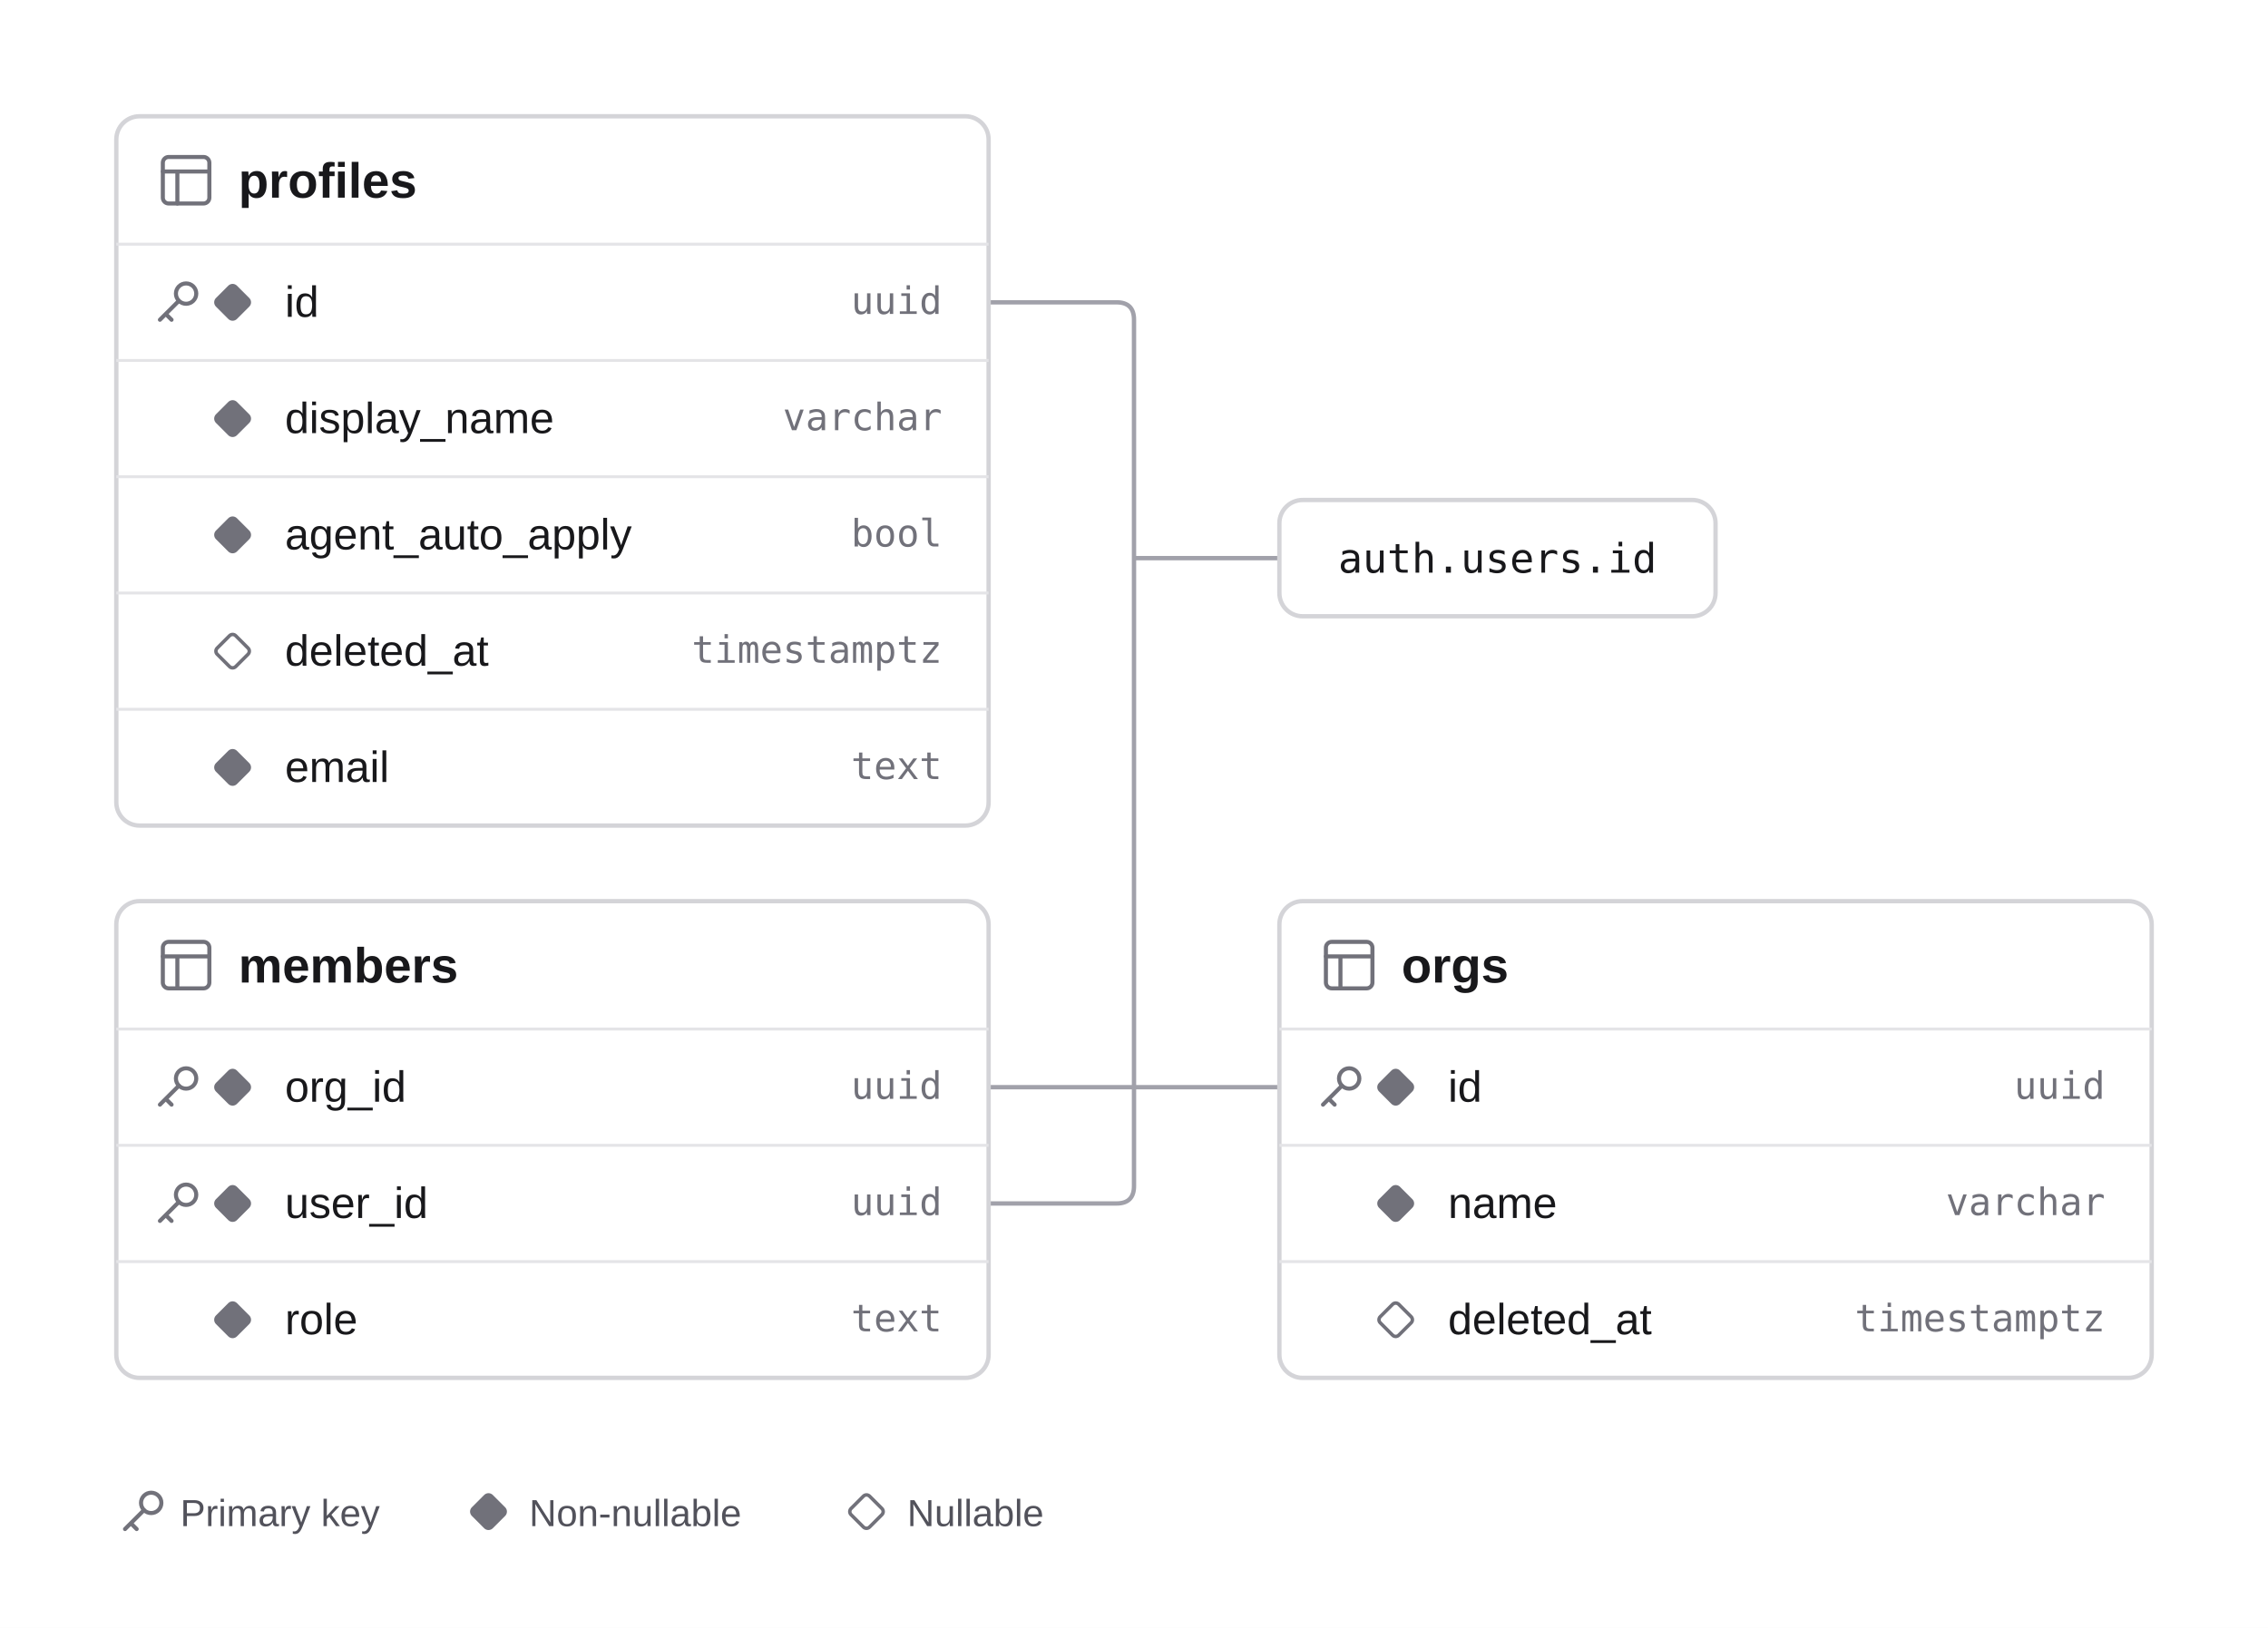
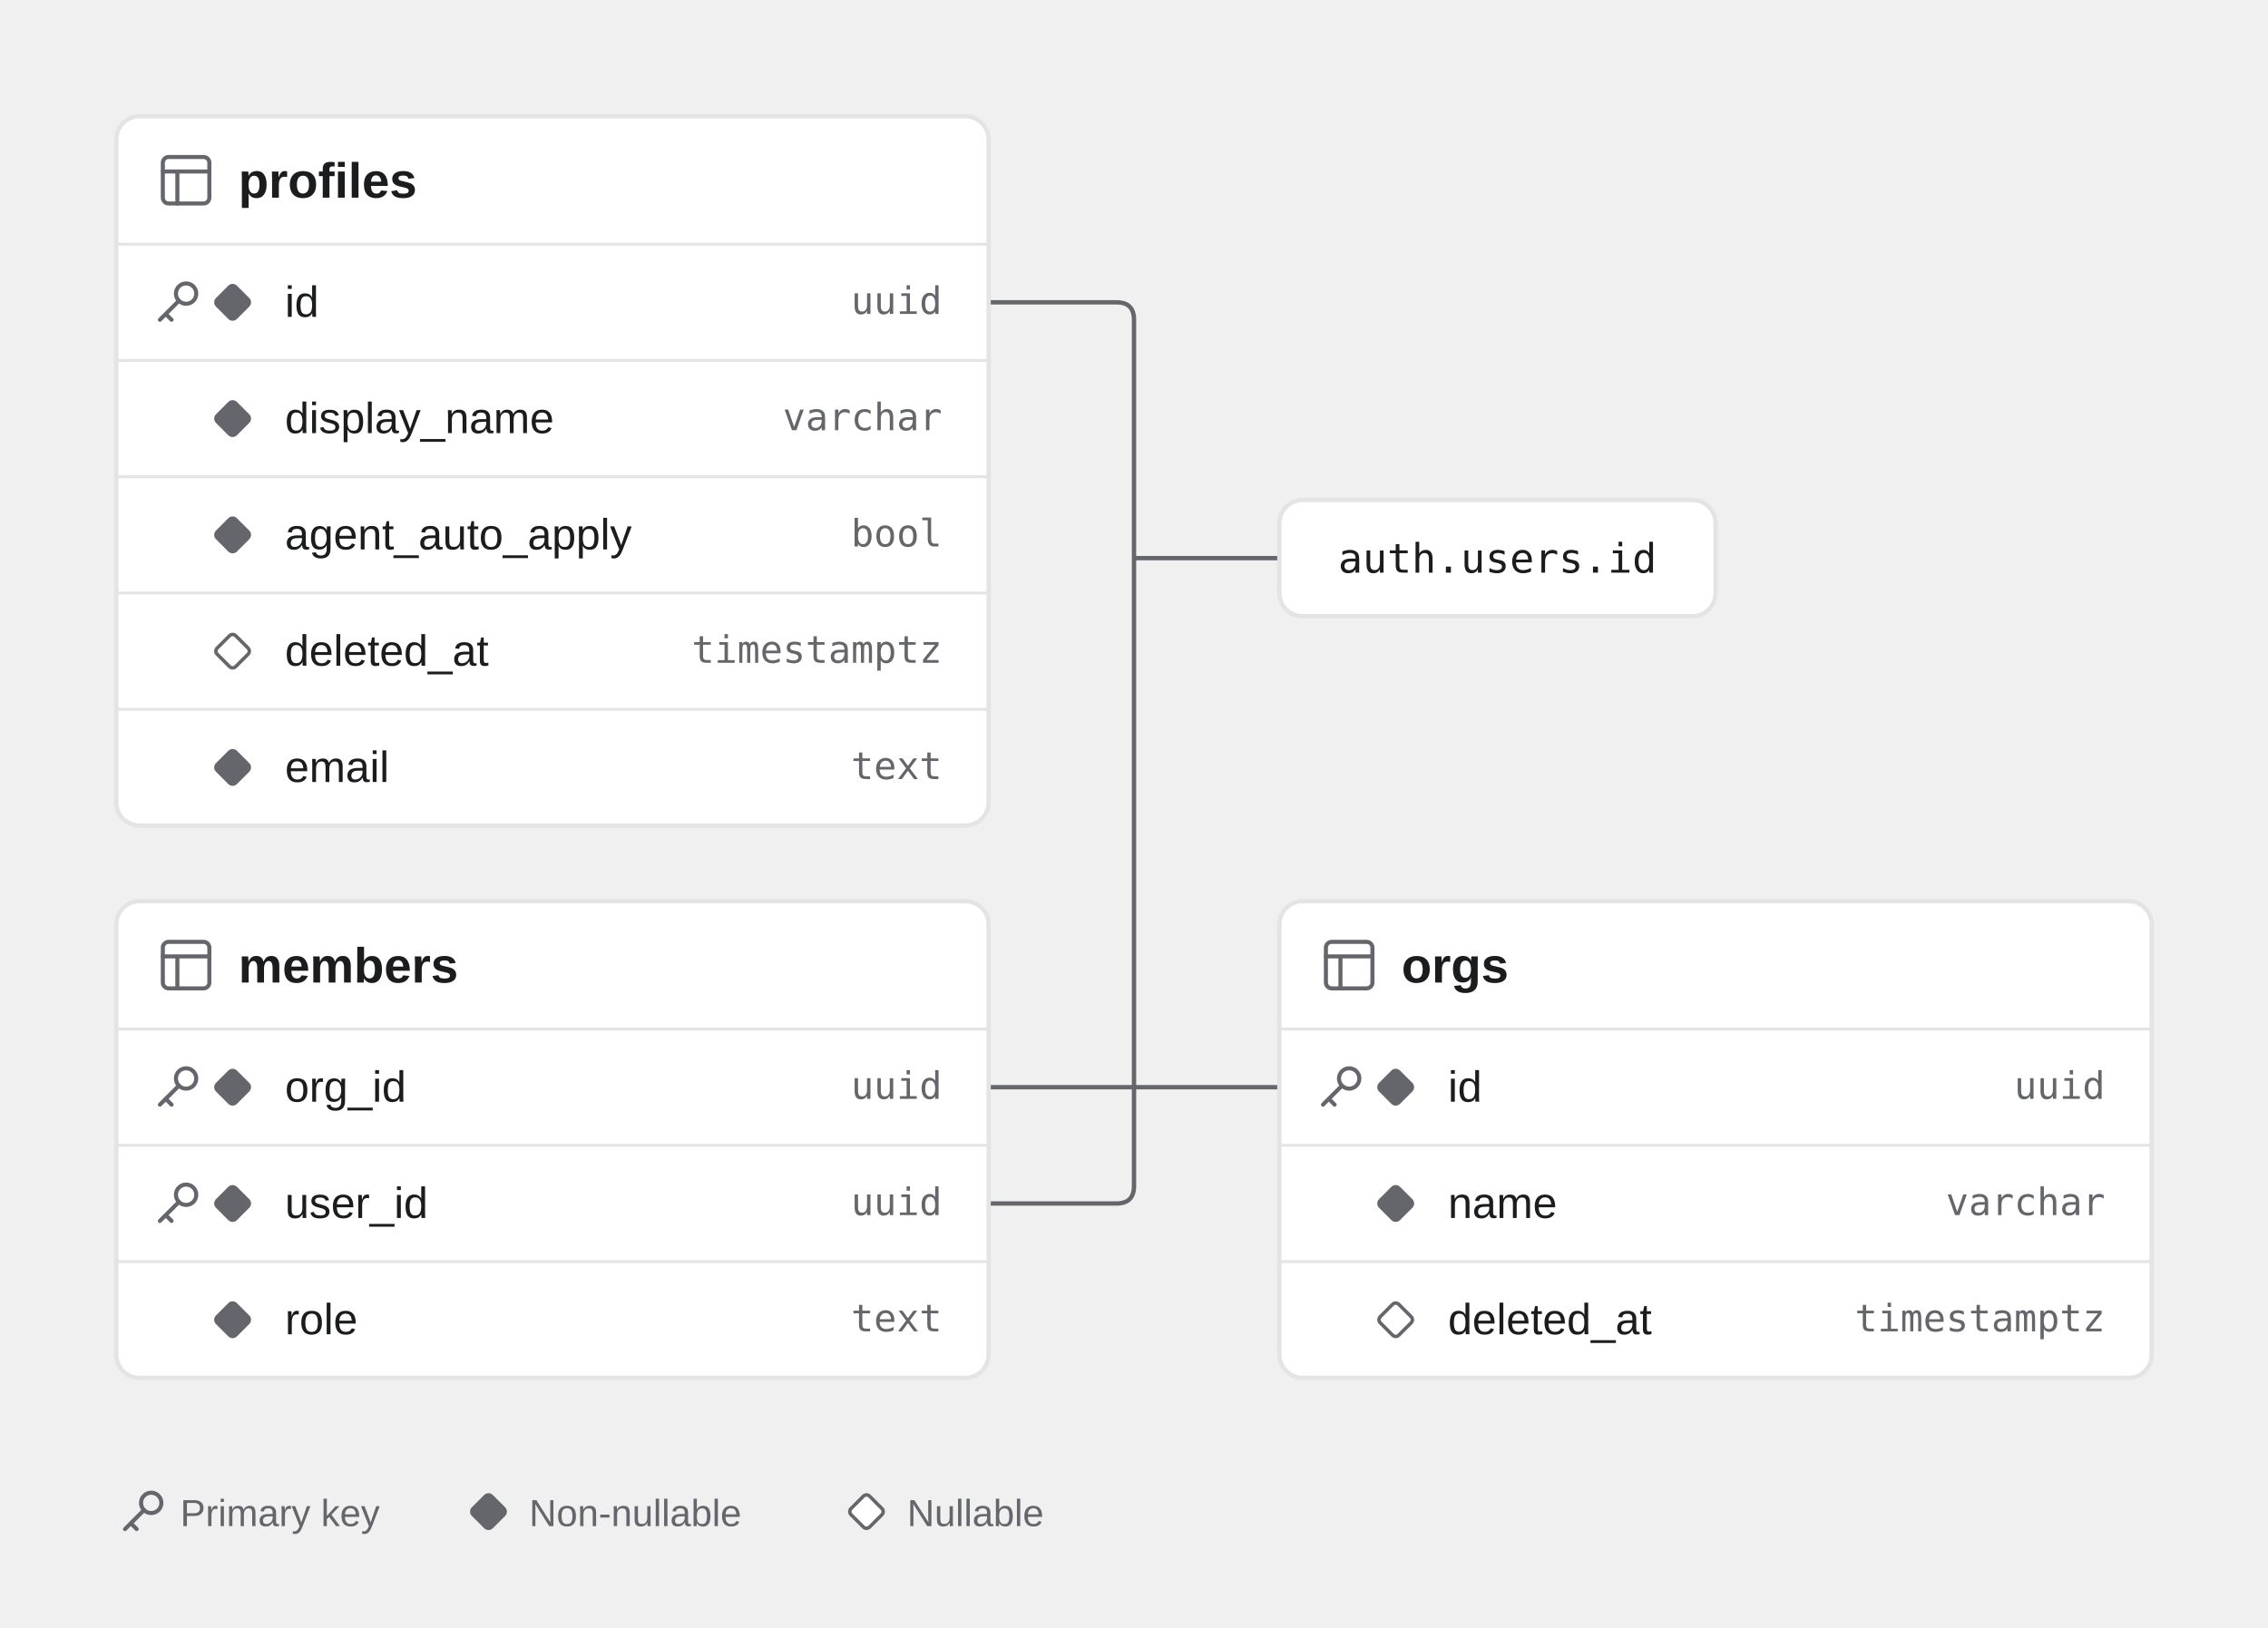
<svg xmlns="http://www.w3.org/2000/svg" width="780" height="560" viewBox="0 0 780 560">
  <style>
- text{font-family:-apple-system,BlinkMacSystemFont,'Helvetica Neue',Arial,sans-serif;fill:#18181b}
- .card{fill:#fff;stroke:#d4d4d8;stroke-width:1.5}
- .divider{stroke:#e4e4e7;stroke-width:1}
+ text{font-family:-apple-system,BlinkMacSystemFont,'Helvetica Neue',Arial,sans-serif;fill:#1b1c1e}
+ .card{fill:#ffffff;stroke:#e3e4e6;stroke-width:1.5}
+ .divider{stroke:#e3e4e6;stroke-width:1}
.table{font-size:17px;font-weight:600}
.column{font-size:15px}
- .type,.ref{font-family:ui-monospace,SFMono-Regular,Menlo,monospace;font-size:13px;fill:#71717a}
- .ref{font-size:14px;fill:#18181b}
- .icon{fill:none;stroke:#71717a;stroke-width:1.4;stroke-linecap:round}
- .diamond{fill:#71717a;stroke:#71717a;stroke-width:1.2}
- .hollow{fill:#fff}
- .link{fill:none;stroke:#a1a1aa;stroke-width:1.5}
- .legend{font-size:13px;fill:#52525b}
+ .type,.ref{font-family:ui-monospace,SFMono-Regular,Menlo,monospace;font-size:13px;fill:#64666b}
+ .ref{font-size:14px;fill:#1b1c1e}
+ .icon{fill:none;stroke:#64666b;stroke-width:1.4;stroke-linecap:round}
+ .diamond{fill:#64666b;stroke:#64666b;stroke-width:1.2}
+ .hollow{fill:#ffffff}
+ .link{fill:none;stroke:#64666b;stroke-width:1.5}
+ .legend{font-size:13px;fill:#64666b}
</style>
-   <rect width="780" height="560" fill="#fff" />
  <path class="link" d="M340 104.0 H384 Q390 104.0 390 110.0 V408.0 Q390 414.0 384 414.0 H340" />
  <path class="link" d="M390 192.0 H440" />
  <path class="link" d="M340 374.0 H440" />
  <rect class="card" x="440" y="172" width="150" height="40" rx="8" />
  <text class="ref" x="515.0" y="197.0" text-anchor="middle">auth.users.id</text>
  <rect class="card" x="40" y="40" width="300" height="244" rx="8" />
  <g class="icon">
    <rect x="56" y="54.0" width="16" height="16" rx="2" />
    <path d="M56 59.0 H72 M61 59.0 V70.0" />
  </g>
  <text class="table" x="82" y="68.0">profiles</text>
  <line class="divider" x1="40" y1="84" x2="340" y2="84" />
  <g class="icon">
    <circle cx="64" cy="101.0" r="3.5" />
    <path d="M61.5 103.5 L55 110.0 M57 108.0 L59 110.0" />
  </g>
  <rect class="diamond" x="75.5" y="99.5" width="9" height="9" rx="1.5" transform="rotate(45 80 104.0)" />
  <text class="column" x="98" y="109.0">id</text>
  <text class="type" x="324" y="108.0" text-anchor="end">uuid</text>
  <line class="divider" x1="40" y1="124" x2="340" y2="124" />
  <rect class="diamond" x="75.5" y="139.5" width="9" height="9" rx="1.5" transform="rotate(45 80 144.0)" />
  <text class="column" x="98" y="149.0">display_name</text>
  <text class="type" x="324" y="148.0" text-anchor="end">varchar</text>
  <line class="divider" x1="40" y1="164" x2="340" y2="164" />
  <rect class="diamond" x="75.5" y="179.5" width="9" height="9" rx="1.5" transform="rotate(45 80 184.0)" />
  <text class="column" x="98" y="189.0">agent_auto_apply</text>
  <text class="type" x="324" y="188.0" text-anchor="end">bool</text>
  <line class="divider" x1="40" y1="204" x2="340" y2="204" />
  <rect class="diamond hollow" x="75.5" y="219.5" width="9" height="9" rx="1.5" transform="rotate(45 80 224.0)" />
  <text class="column" x="98" y="229.0">deleted_at</text>
  <text class="type" x="324" y="228.0" text-anchor="end">timestamptz</text>
  <line class="divider" x1="40" y1="244" x2="340" y2="244" />
  <rect class="diamond" x="75.5" y="259.5" width="9" height="9" rx="1.5" transform="rotate(45 80 264.0)" />
  <text class="column" x="98" y="269.0">email</text>
  <text class="type" x="324" y="268.0" text-anchor="end">text</text>
  <rect class="card" x="40" y="310" width="300" height="164" rx="8" />
  <g class="icon">
    <rect x="56" y="324.0" width="16" height="16" rx="2" />
    <path d="M56 329.0 H72 M61 329.0 V340.0" />
  </g>
  <text class="table" x="82" y="338.0">members</text>
  <line class="divider" x1="40" y1="354" x2="340" y2="354" />
  <g class="icon">
    <circle cx="64" cy="371.0" r="3.5" />
    <path d="M61.5 373.5 L55 380.0 M57 378.0 L59 380.0" />
  </g>
  <rect class="diamond" x="75.5" y="369.5" width="9" height="9" rx="1.5" transform="rotate(45 80 374.0)" />
  <text class="column" x="98" y="379.0">org_id</text>
  <text class="type" x="324" y="378.0" text-anchor="end">uuid</text>
  <line class="divider" x1="40" y1="394" x2="340" y2="394" />
  <g class="icon">
    <circle cx="64" cy="411.0" r="3.5" />
    <path d="M61.5 413.5 L55 420.0 M57 418.0 L59 420.0" />
  </g>
  <rect class="diamond" x="75.5" y="409.5" width="9" height="9" rx="1.5" transform="rotate(45 80 414.0)" />
  <text class="column" x="98" y="419.0">user_id</text>
  <text class="type" x="324" y="418.0" text-anchor="end">uuid</text>
  <line class="divider" x1="40" y1="434" x2="340" y2="434" />
  <rect class="diamond" x="75.5" y="449.5" width="9" height="9" rx="1.5" transform="rotate(45 80 454.0)" />
  <text class="column" x="98" y="459.0">role</text>
  <text class="type" x="324" y="458.0" text-anchor="end">text</text>
  <rect class="card" x="440" y="310" width="300" height="164" rx="8" />
  <g class="icon">
    <rect x="456" y="324.0" width="16" height="16" rx="2" />
    <path d="M456 329.0 H472 M461 329.0 V340.0" />
  </g>
  <text class="table" x="482" y="338.0">orgs</text>
  <line class="divider" x1="440" y1="354" x2="740" y2="354" />
  <g class="icon">
    <circle cx="464" cy="371.0" r="3.5" />
    <path d="M461.5 373.5 L455 380.0 M457 378.0 L459 380.0" />
  </g>
  <rect class="diamond" x="475.5" y="369.5" width="9" height="9" rx="1.5" transform="rotate(45 480 374.0)" />
  <text class="column" x="498" y="379.0">id</text>
  <text class="type" x="724" y="378.0" text-anchor="end">uuid</text>
  <line class="divider" x1="440" y1="394" x2="740" y2="394" />
  <rect class="diamond" x="475.5" y="409.5" width="9" height="9" rx="1.5" transform="rotate(45 480 414.0)" />
  <text class="column" x="498" y="419.0">name</text>
  <text class="type" x="724" y="418.0" text-anchor="end">varchar</text>
  <line class="divider" x1="440" y1="434" x2="740" y2="434" />
  <rect class="diamond hollow" x="475.5" y="449.5" width="9" height="9" rx="1.5" transform="rotate(45 480 454.0)" />
  <text class="column" x="498" y="459.0">deleted_at</text>
  <text class="type" x="724" y="458.0" text-anchor="end">timestamptz</text>
  <g class="icon">
    <circle cx="52" cy="517" r="3.5" />
    <path d="M49.5 519.5 L43 526 M45 524 L47 526" />
  </g>
  <text class="legend" x="62" y="525">Primary key</text>
  <rect class="diamond" x="163.5" y="515.5" width="9" height="9" rx="1.5" transform="rotate(45 168 520)" />
  <text class="legend" x="182" y="525">Non-nullable</text>
  <rect class="diamond hollow" x="293.5" y="515.5" width="9" height="9" rx="1.5" transform="rotate(45 298 520)" />
  <text class="legend" x="312" y="525">Nullable</text>
</svg>
